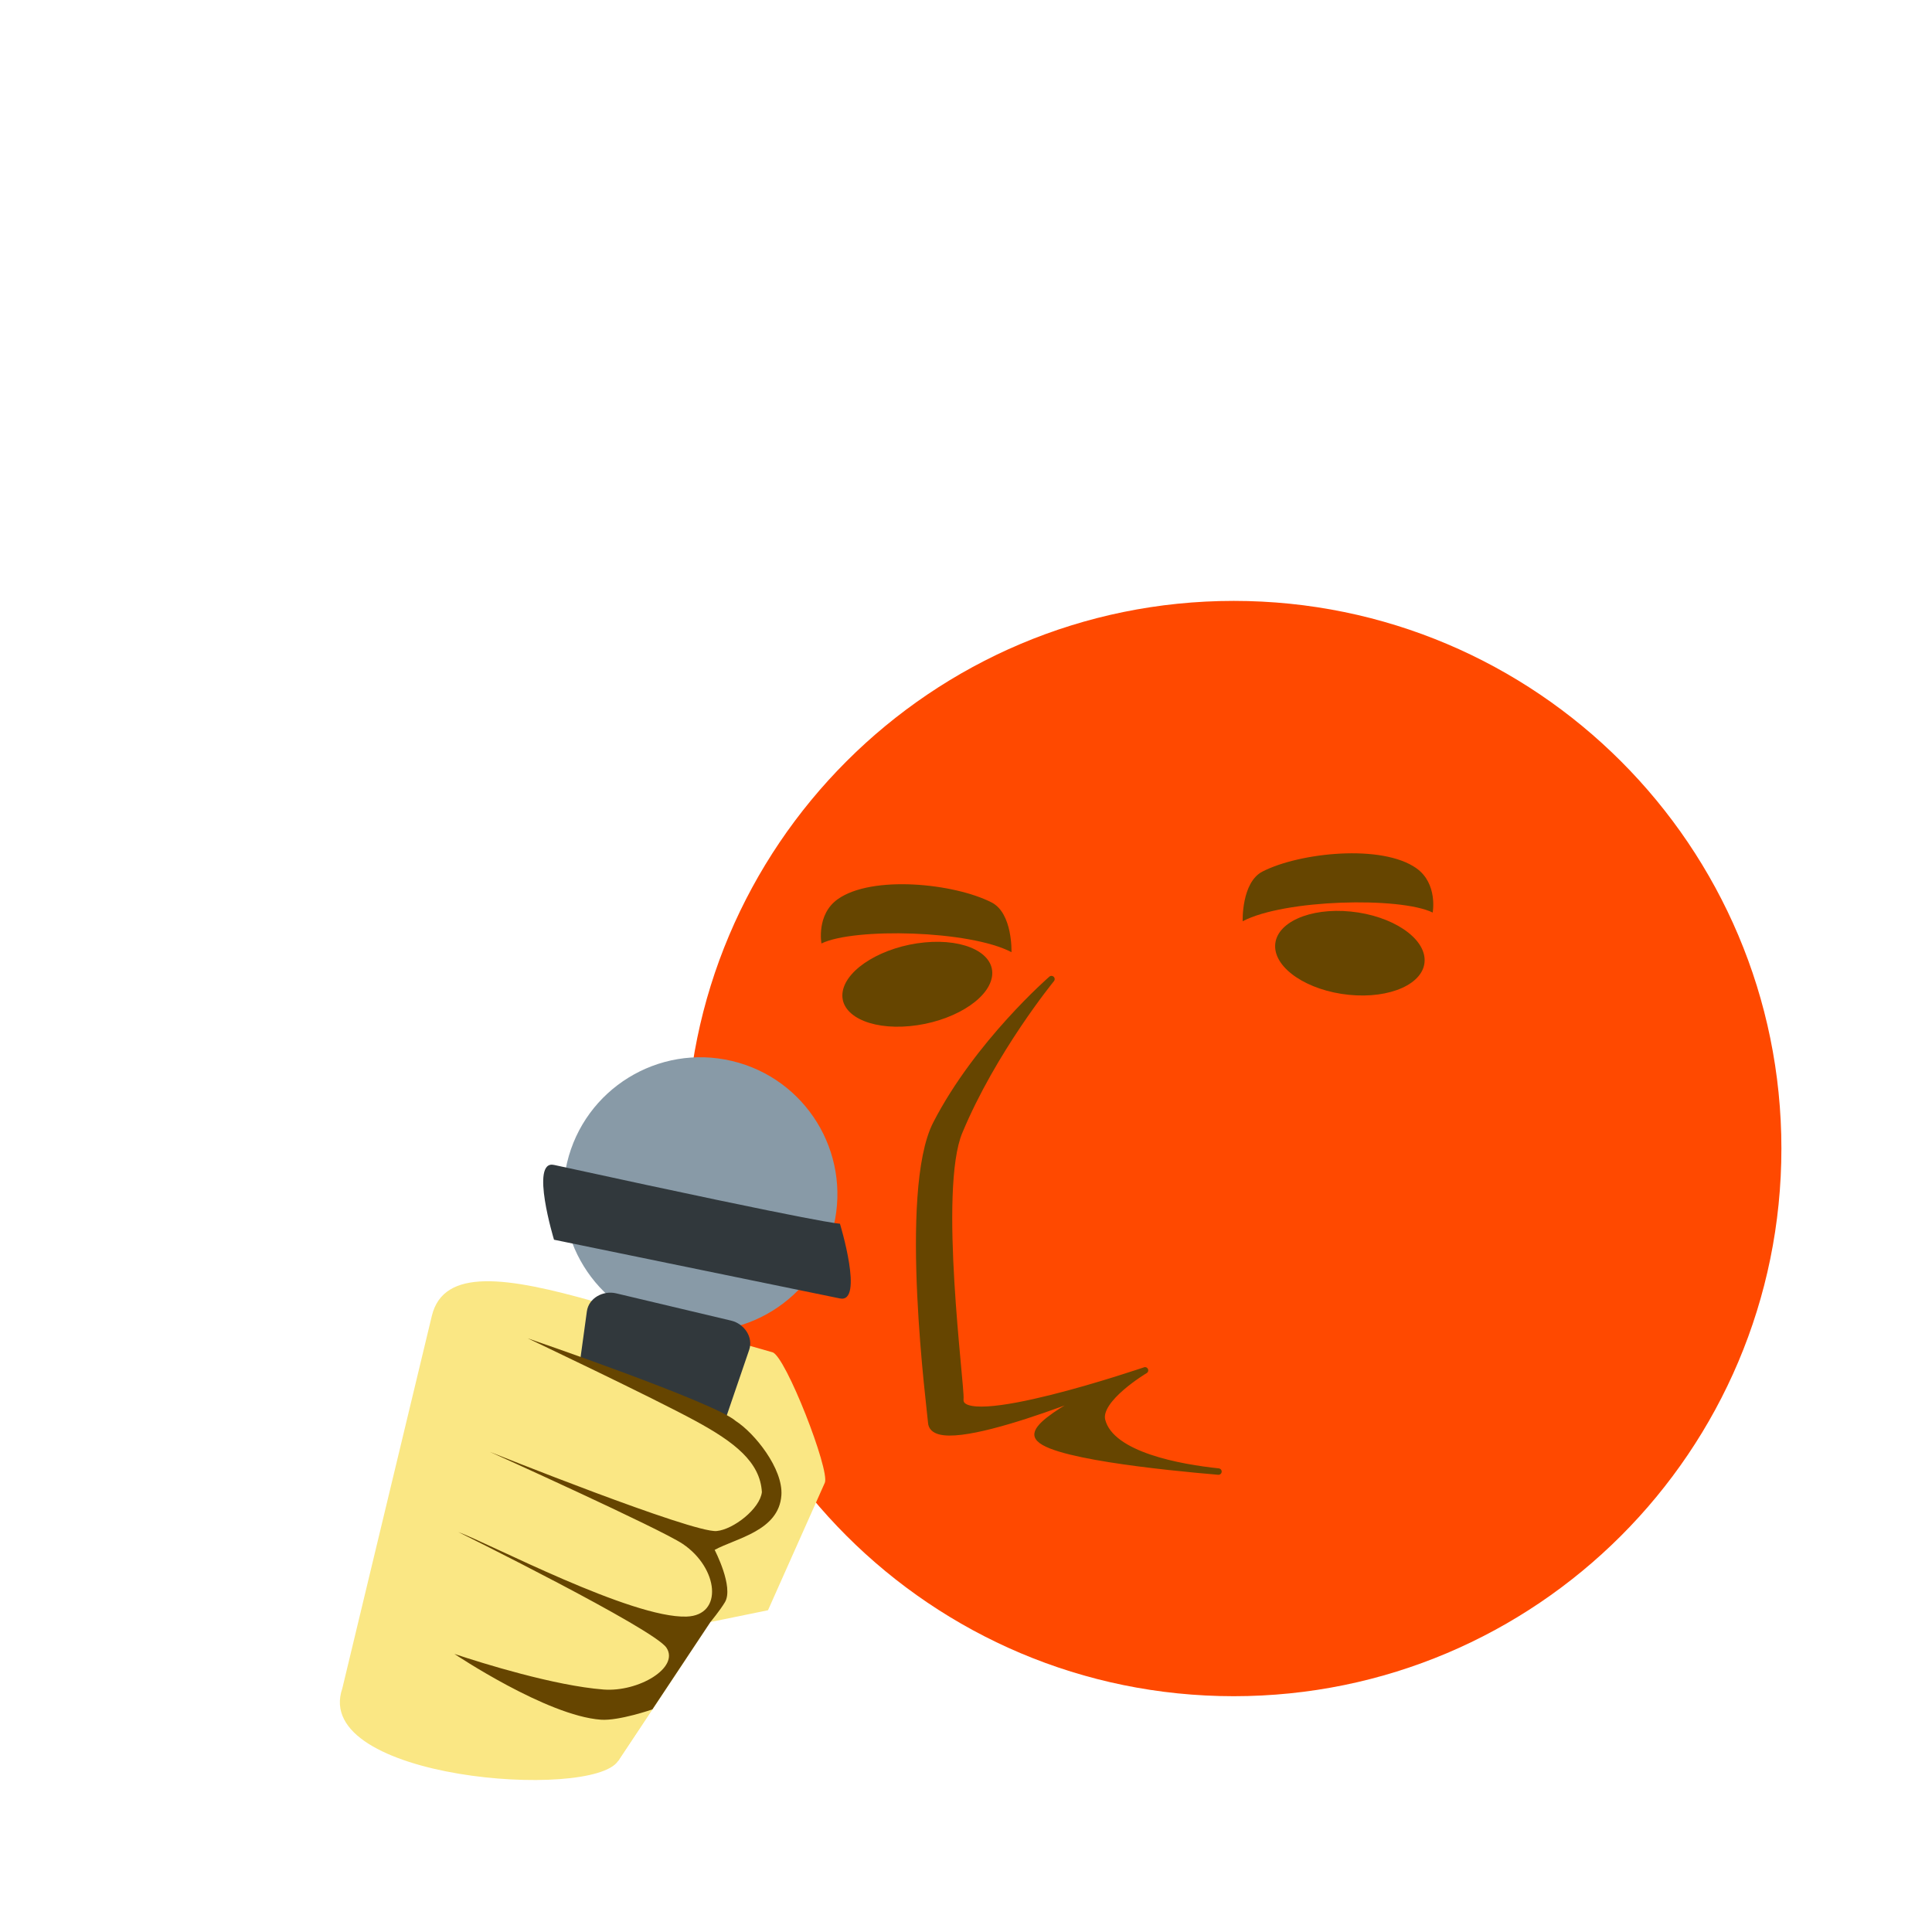
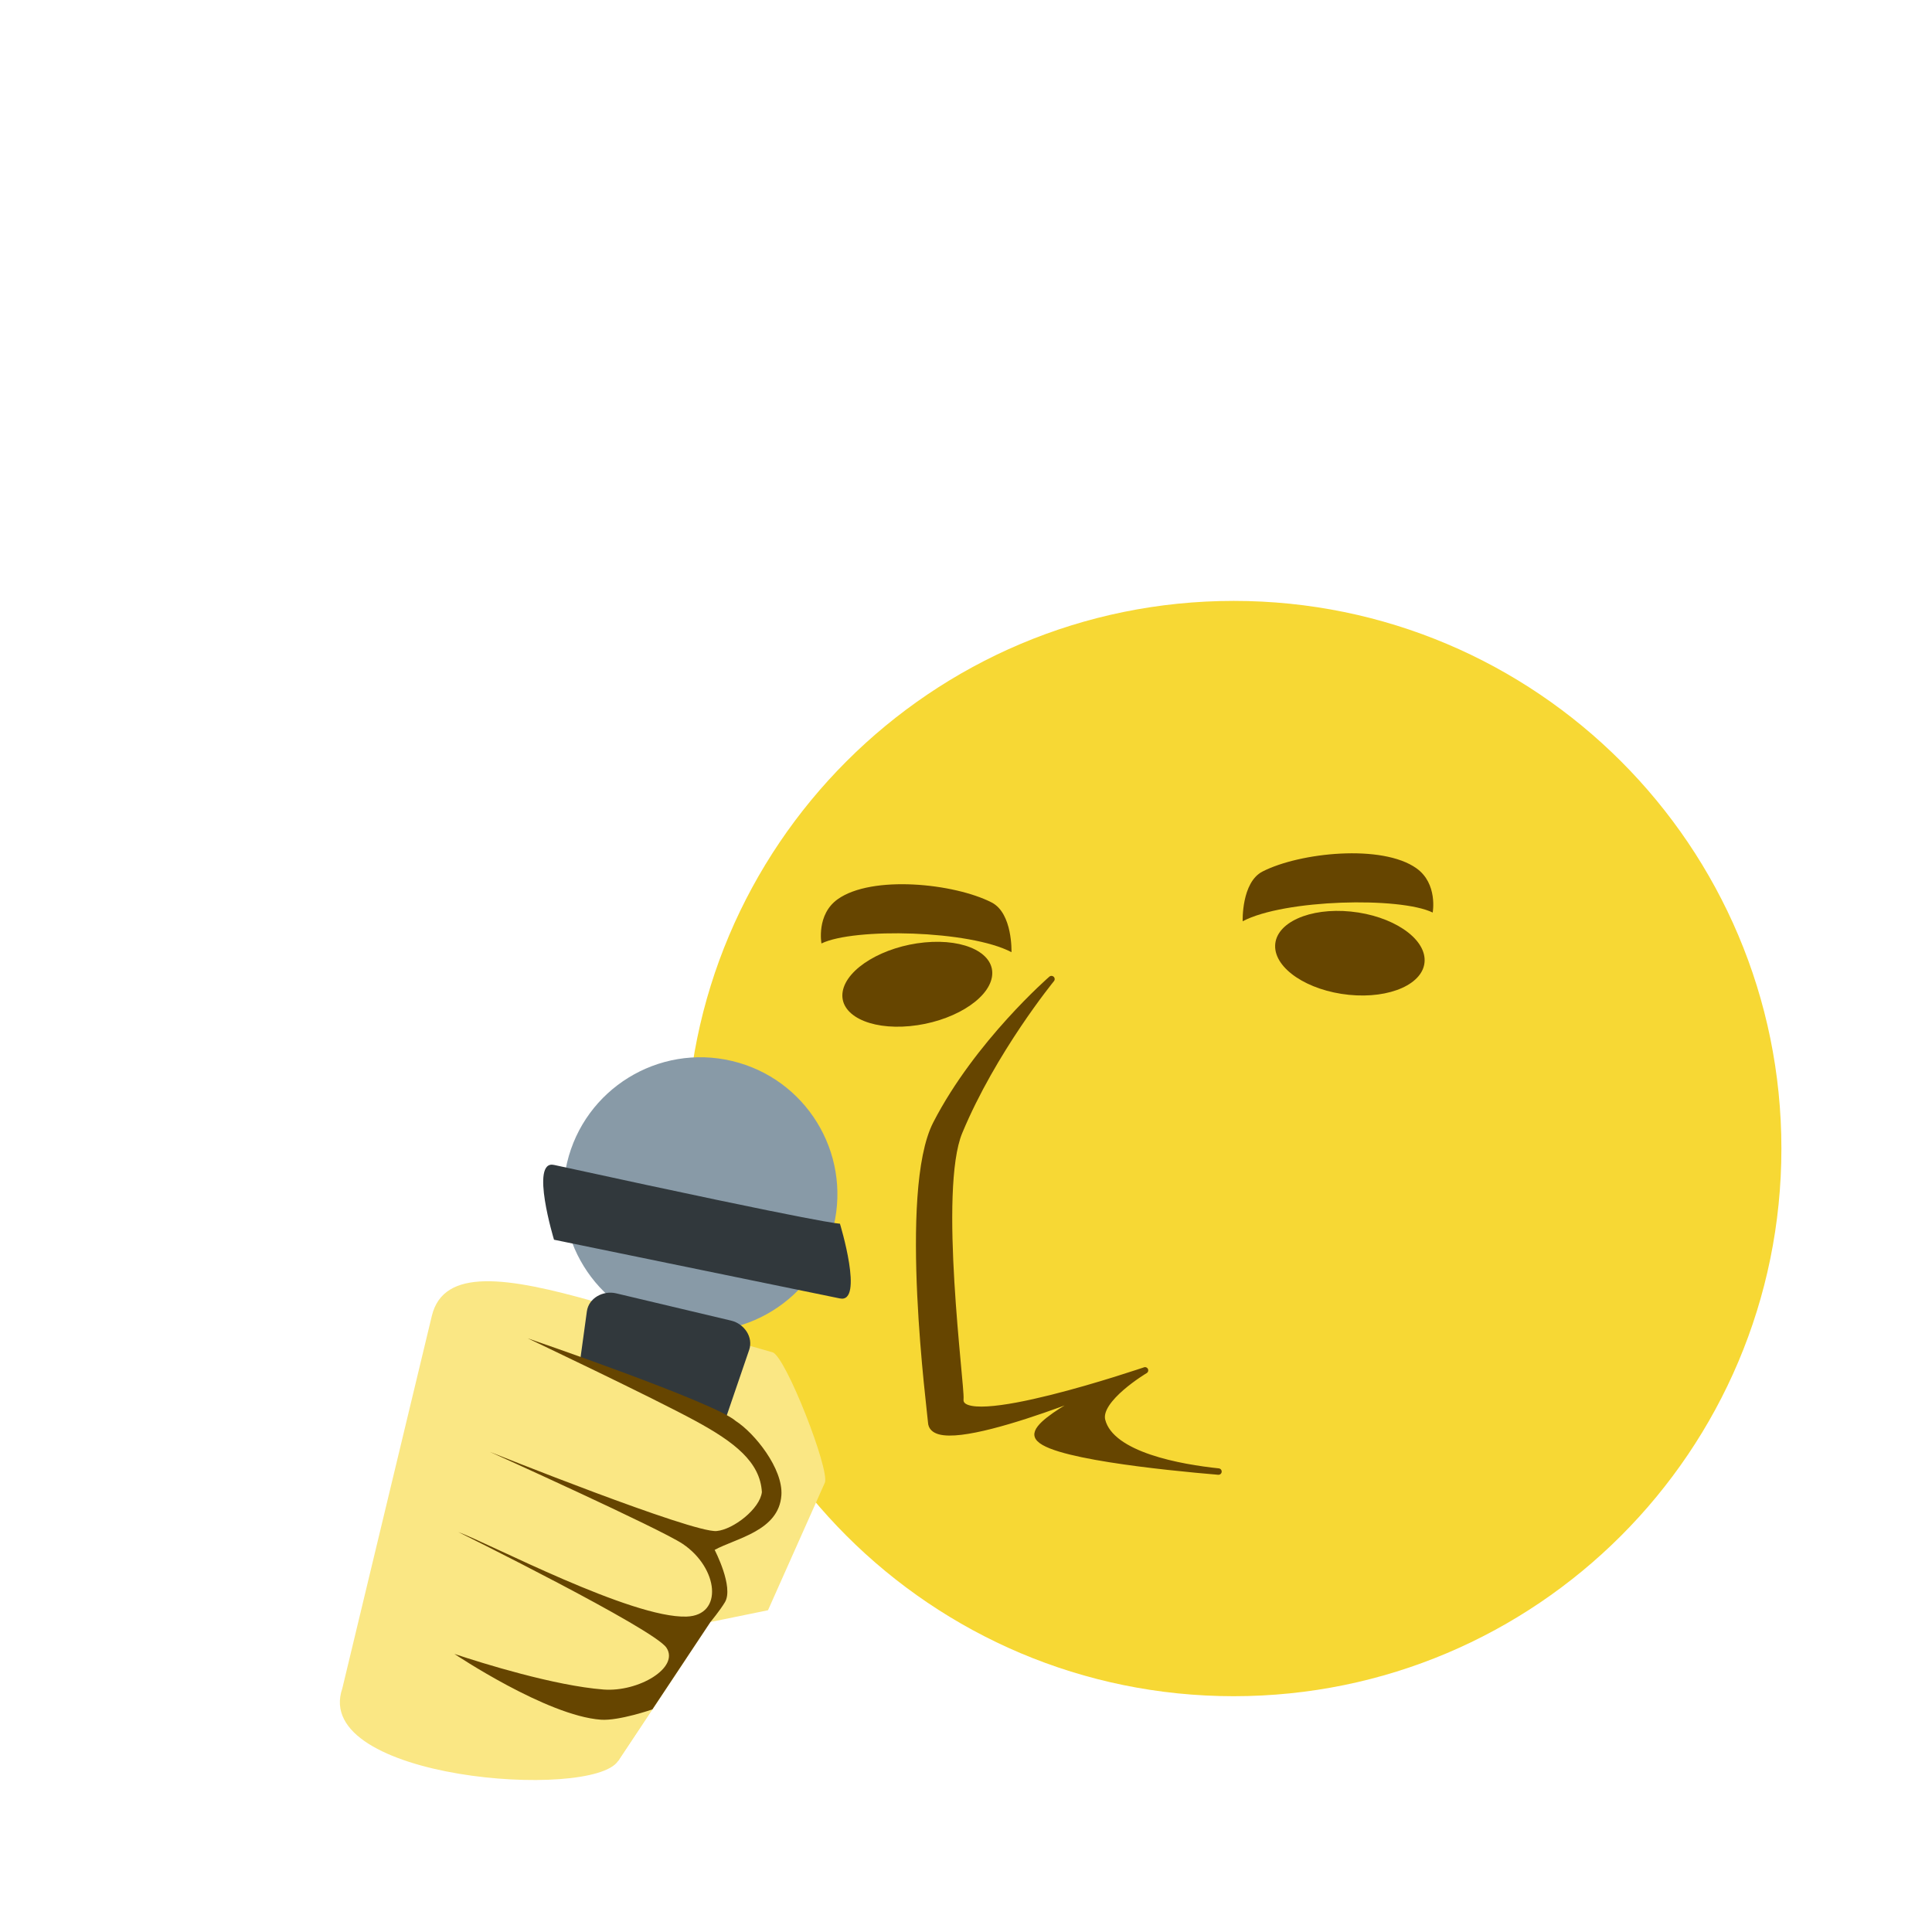
<svg xmlns="http://www.w3.org/2000/svg" width="600" height="600" viewBox="0 0 158.75 158.75">
  <g transform="translate(153.0052,363.4007)">
-     <circle fill="#ff4900" cx="-51.63" cy="-269.026" r="45" />
+     <circle fill="#f7d834" cx="-51.63" cy="-269.026" r="45" />
    <path fill="#664500" stroke="#664500" stroke-width="0.529" stroke-linecap="round" stroke-linejoin="round" d="m -66.608,-282.95 c 0,0 -6.06,5.26 -9.474,11.89 -2.866,5.564 -0.44,23.811 -0.407,24.526 0.142,3.073 15.369,-3.393 15.369,-3.393 0,0 -6.871,3.122 -6.625,4.467 0.291,1.586 10.52,2.611 14.86,2.976 -3.07,-0.323 -8.824,-1.311 -9.562,-4.198 -0.448,-1.751 3.527,-4.119 3.527,-4.119 -0.001,3.6e-4 -15.466,5.295 -15.175,2.353 0.103,-1.048 -2.08,-17.159 -0.09,-21.949 2.775,-6.682 7.577,-12.552 7.577,-12.552 z" />
    <ellipse fill="#664500" cx="-129.801" cy="-299.379" rx="6.158" ry="3.491" transform="matrix(0.9954435,-0.09535335,-0.1722873,0.9850467,0,0)" />
    <ellipse fill="#664500" cx="-48.82" cy="-280.264" rx="6.173" ry="3.422" transform="matrix(0.9949723,0.1001507,-0.02314777,0.999732,0,0)" />
    <path fill="#664500" d="m -85.507,-285.877 c 0,0 -0.439,-2.373 1.334,-3.636 2.815,-2.004 9.57,-1.307 12.647,0.265 1.742,0.89 1.633,4.087 1.633,4.087 -3.428,-1.809 -12.945,-2.022 -15.614,-0.716 z" />
    <path fill="#664500" d="m -35.283,-288.418 c 0,0 0.439,-2.373 -1.334,-3.636 -2.815,-2.004 -9.57,-1.307 -12.647,0.265 -1.742,0.89 -1.633,4.087 -1.633,4.087 3.428,-1.809 12.945,-2.022 15.614,-0.716 z" />
  </g>
  <g transform="rotate(13.3477,-78.64134,158.0557)">
    <path fill="#fae784" transform="rotate(6.860046,-3.4021253e-6,-9.3702025e-6)" d="m 42.875,74.314 15.078,-1.138 c 1.118,-0.084 7.792,7.466 7.74,8.572 L 64.93,93.194 60.822,95.738 57.648,109.078 c -0.901,3.786 -23.165,10.148 -23.325,2.224 L 30.653,80.041 c -0.479,-4.082 4.725,-5.161 12.222,-5.727 z" />
    <circle fill="#889aa7" cx="40.036" cy="68.311" r="11.258" />
    <path fill="#31383c" d="m 35.183,77.828 h 9.706 c 1.108,0 2.107,0.897 2,2 L 43.888,110.769 c -0.302,3.11 -7.403,3.11 -7.705,0 L 33.183,79.828 c -0.107,-1.103 0.892,-2 2,-2 z" />
    <path fill="#31383c" d="m 27.778,68.74 c 23.515,-0.429 23.971,-0.729 23.971,-0.729 0,0 3.467,5.918 1.419,5.98 -23.971,0.729 -23.971,0.729 -23.971,0.729 0,0 -3.467,-5.943 -1.419,-5.98 z" />
  </g>
  <path fill="#fae784" d="m 43.347,109.963 17.105,6.796 2.508,5.082 -4.916,10.49 -1.665,3.95 -1.799,2.709 -1.949,2.935 -1.844,2.776 -1.545,-1.747 -14.029,-4.571 1.154,-9.223 3.876,-9.868 z" />
  <path fill="#664500" d="m 43.347,109.963 c 0,0 10.218,4.847 13.789,6.787 3.2,1.738 5.326,3.373 5.467,5.855 -0.159,1.373 -2.34,3.069 -3.716,3.198 -1.966,0.184 -18.643,-6.509 -18.643,-6.509 0,0 14.011,6.323 15.86,7.57 2.926,1.972 3.365,5.867 0.308,5.969 -4.523,0.152 -16.183,-5.999 -18.756,-6.95 0,0 16.065,7.949 17.102,9.503 1.098,1.645 -2.299,3.662 -5.168,3.44 -4.011,-0.311 -9.922,-2.145 -12.251,-2.925 0,0 7.577,5.085 12.039,5.405 1.478,0.106 4.228,-0.847 4.228,-0.847 l 1.738,-2.617 1.738,-2.617 h 5.17e-4 v -5.2e-4 l 1.291,-1.944 c 1.62e-4,-1.9e-4 0.776,-0.934 1.191,-1.626 0.751,-1.254 -0.843,-4.302 -0.843,-4.302 1.76,-0.962 5.278,-1.555 5.484,-4.487 0.154,-2.188 -2.213,-5.122 -3.752,-6.104 -1.645,-1.504 -17.105,-6.796 -17.105,-6.796 z" />
</svg>
